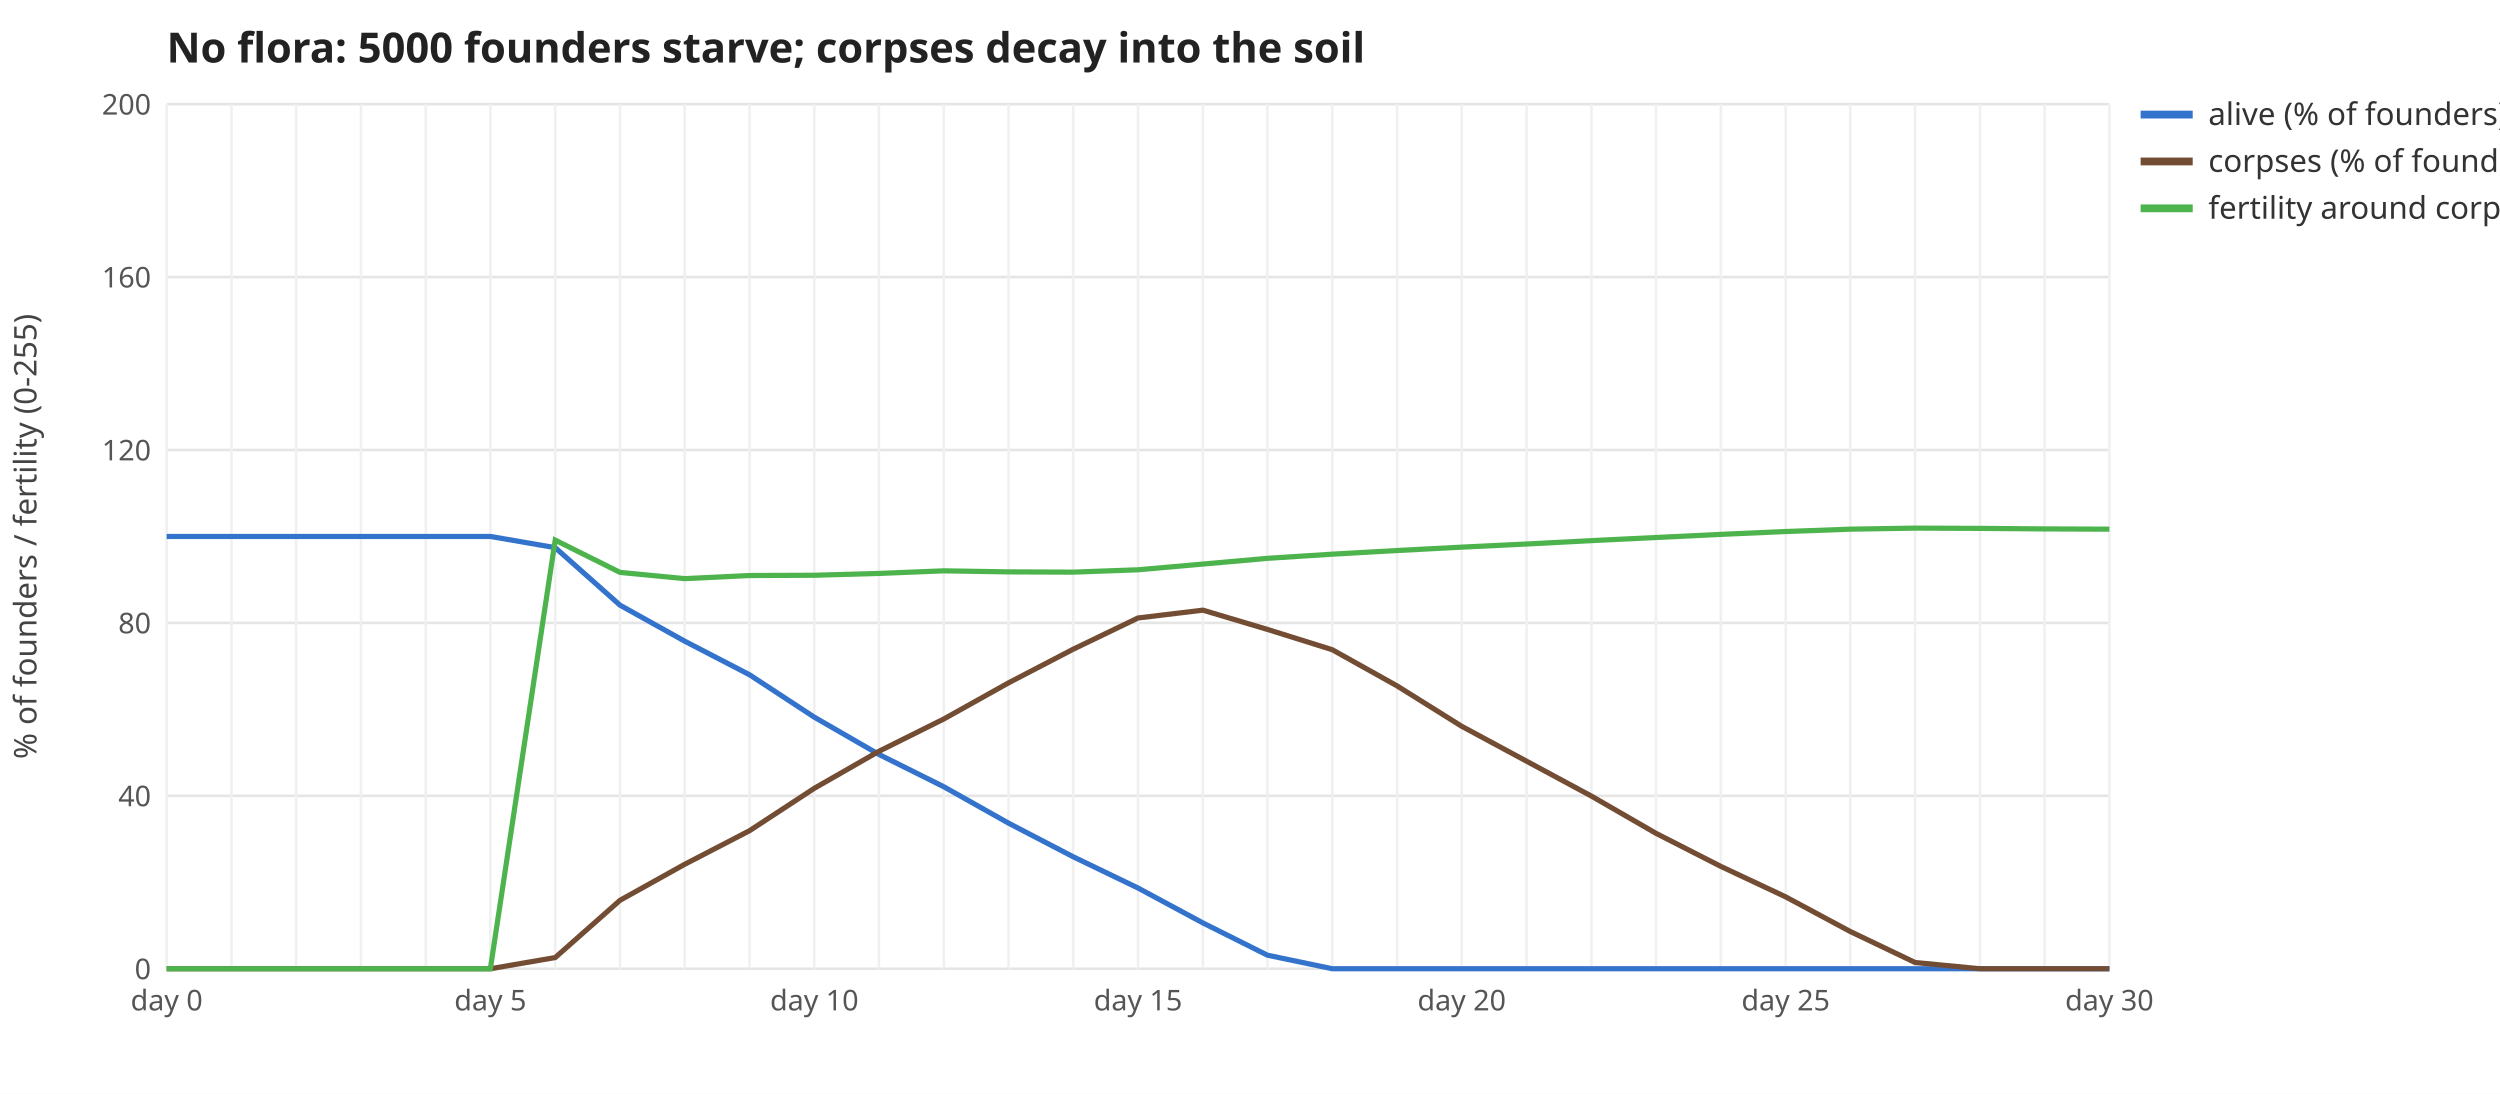
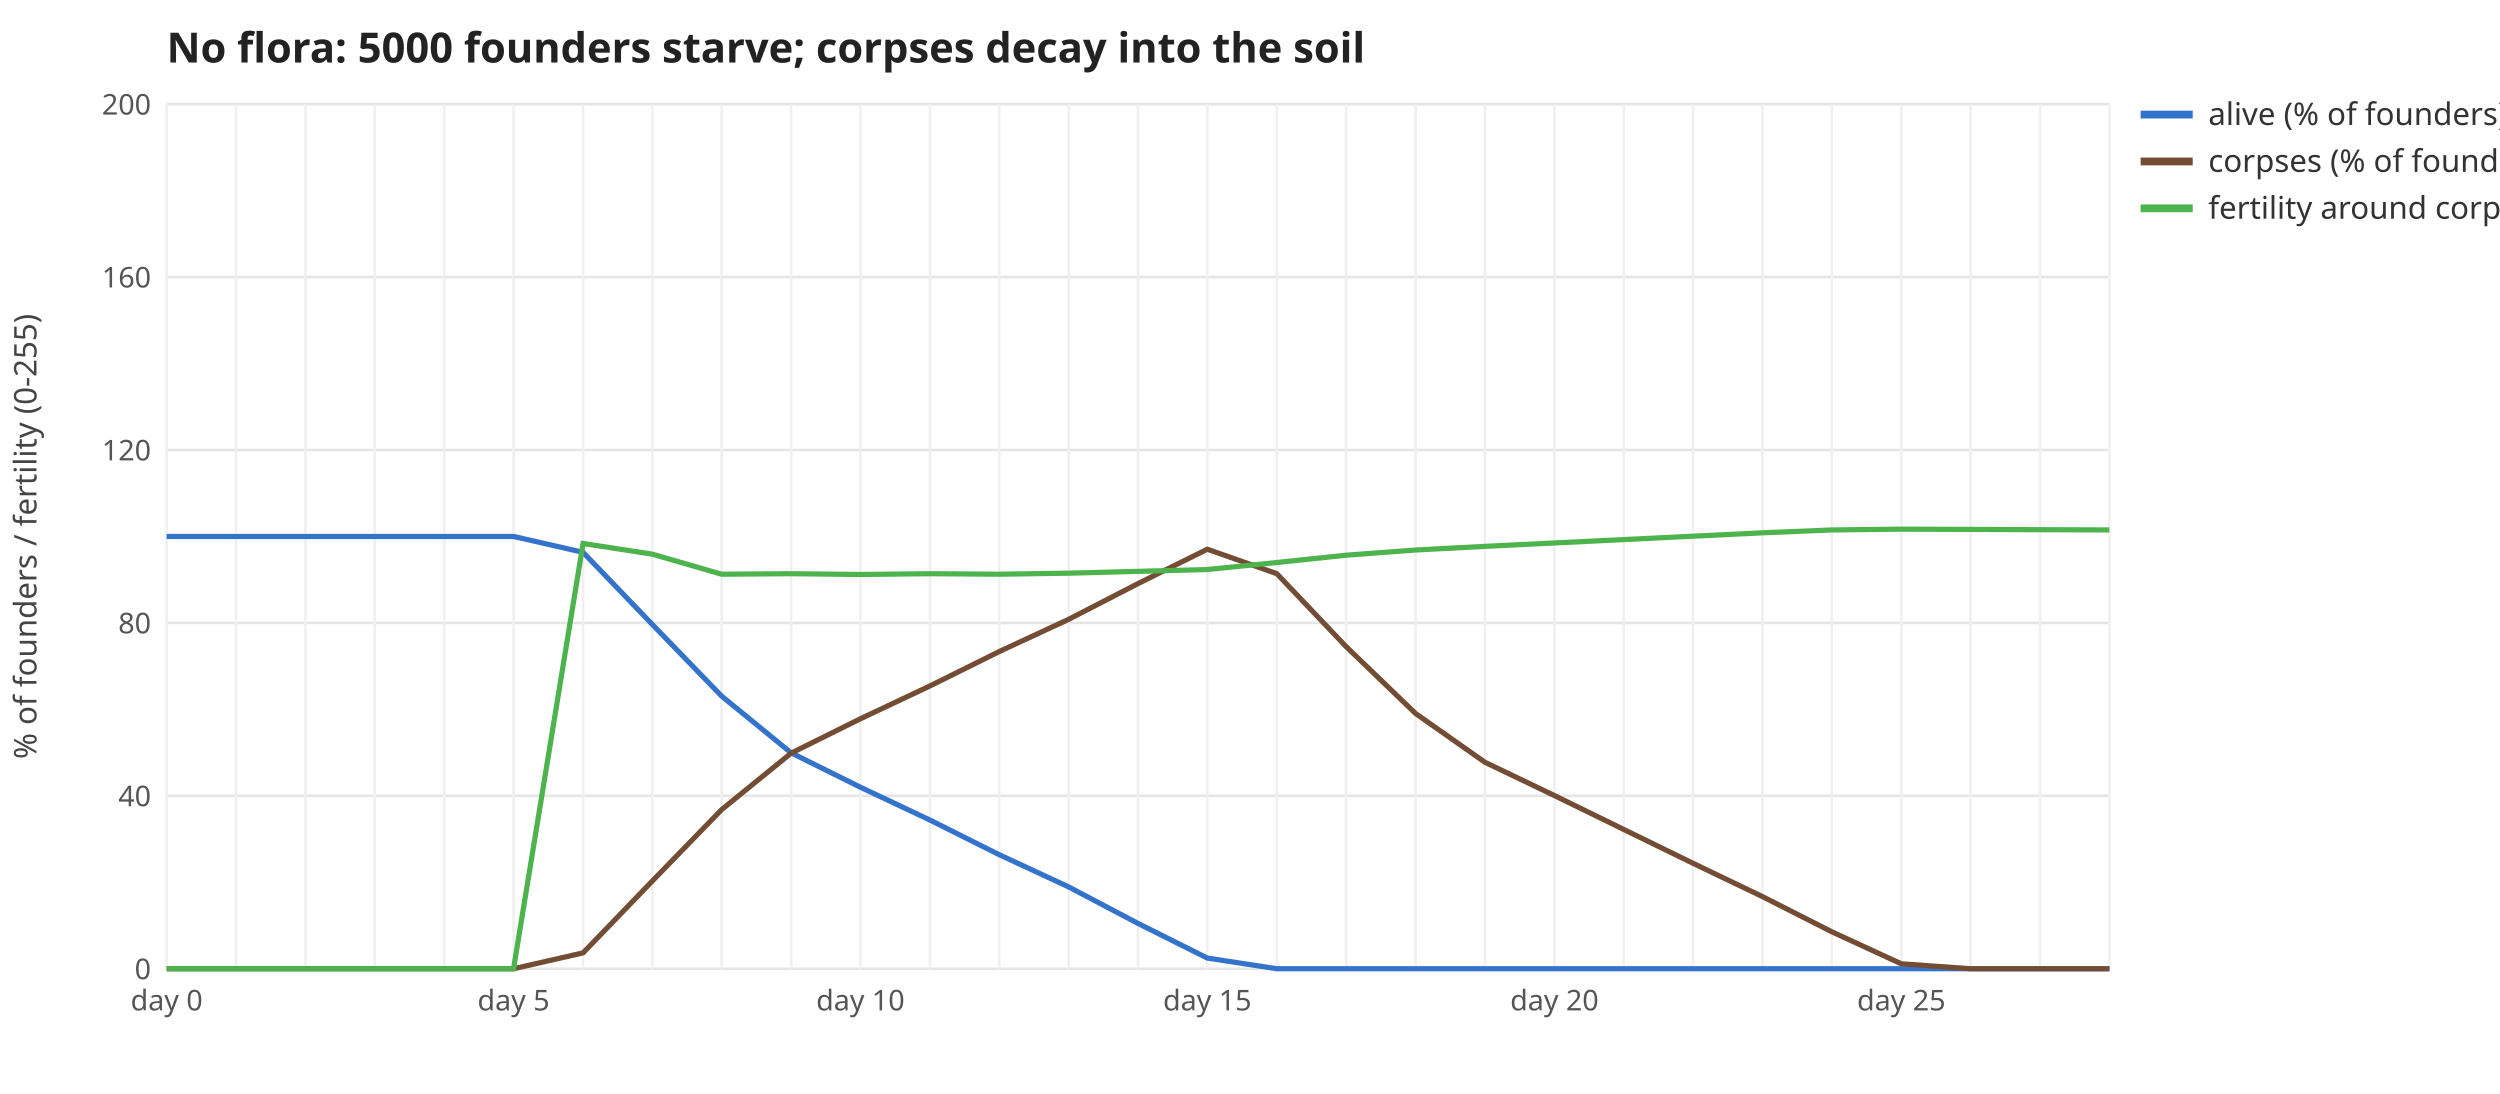
<svg xmlns="http://www.w3.org/2000/svg" width="960" height="420" viewBox="0 0 960 420">
  <rect width="100%" height="100%" fill="#ffffff" />
  <text x="64" y="24" style="font-family:system-ui,sans-serif;font-size:16px;font-weight:600" fill="#222">No flora: 5000 founders starve; corpses decay into the soil</text>
  <line x1="64" y1="372.0" x2="810" y2="372.0" stroke="#e5e5e5" />
  <text x="58" y="376.0" text-anchor="end" style="font-family:system-ui,sans-serif;font-size:11px" fill="#555">0</text>
  <line x1="64" y1="305.6" x2="810" y2="305.6" stroke="#e5e5e5" />
  <text x="58" y="309.6" text-anchor="end" style="font-family:system-ui,sans-serif;font-size:11px" fill="#555">40</text>
  <line x1="64" y1="239.2" x2="810" y2="239.2" stroke="#e5e5e5" />
  <text x="58" y="243.2" text-anchor="end" style="font-family:system-ui,sans-serif;font-size:11px" fill="#555">80</text>
  <line x1="64" y1="172.8" x2="810" y2="172.8" stroke="#e5e5e5" />
  <text x="58" y="176.8" text-anchor="end" style="font-family:system-ui,sans-serif;font-size:11px" fill="#555">120</text>
  <line x1="64" y1="106.4" x2="810" y2="106.4" stroke="#e5e5e5" />
  <text x="58" y="110.4" text-anchor="end" style="font-family:system-ui,sans-serif;font-size:11px" fill="#555">160</text>
  <line x1="64" y1="40.0" x2="810" y2="40.0" stroke="#e5e5e5" />
  <text x="58" y="44.0" text-anchor="end" style="font-family:system-ui,sans-serif;font-size:11px" fill="#555">200</text>
  <text x="14" y="206" transform="rotate(-90 14 206)" text-anchor="middle" style="font-family:system-ui,sans-serif;font-size:12px" fill="#444">% of founders / fertility (0-255)</text>
  <line x1="64.0" y1="40" x2="64.0" y2="372" stroke="#f0f0f0" />
  <text x="64.0" y="388" text-anchor="middle" style="font-family:system-ui,sans-serif;font-size:11px" fill="#555">day 0</text>
-   <line x1="88.9" y1="40" x2="88.9" y2="372" stroke="#f0f0f0" />
-   <text x="88.9" y="388" text-anchor="middle" style="font-family:system-ui,sans-serif;font-size:11px" fill="#555" />
-   <line x1="113.7" y1="40" x2="113.7" y2="372" stroke="#f0f0f0" />
-   <text x="113.7" y="388" text-anchor="middle" style="font-family:system-ui,sans-serif;font-size:11px" fill="#555" />
-   <line x1="138.6" y1="40" x2="138.6" y2="372" stroke="#f0f0f0" />
-   <text x="138.6" y="388" text-anchor="middle" style="font-family:system-ui,sans-serif;font-size:11px" fill="#555" />
-   <line x1="163.5" y1="40" x2="163.5" y2="372" stroke="#f0f0f0" />
-   <text x="163.5" y="388" text-anchor="middle" style="font-family:system-ui,sans-serif;font-size:11px" fill="#555" />
-   <line x1="188.3" y1="40" x2="188.3" y2="372" stroke="#f0f0f0" />
-   <text x="188.3" y="388" text-anchor="middle" style="font-family:system-ui,sans-serif;font-size:11px" fill="#555">day 5</text>
-   <line x1="213.2" y1="40" x2="213.2" y2="372" stroke="#f0f0f0" />
-   <text x="213.2" y="388" text-anchor="middle" style="font-family:system-ui,sans-serif;font-size:11px" fill="#555" />
-   <line x1="238.1" y1="40" x2="238.1" y2="372" stroke="#f0f0f0" />
-   <text x="238.1" y="388" text-anchor="middle" style="font-family:system-ui,sans-serif;font-size:11px" fill="#555" />
-   <line x1="262.9" y1="40" x2="262.9" y2="372" stroke="#f0f0f0" />
-   <text x="262.9" y="388" text-anchor="middle" style="font-family:system-ui,sans-serif;font-size:11px" fill="#555" />
-   <line x1="287.8" y1="40" x2="287.8" y2="372" stroke="#f0f0f0" />
-   <text x="287.8" y="388" text-anchor="middle" style="font-family:system-ui,sans-serif;font-size:11px" fill="#555" />
-   <line x1="312.7" y1="40" x2="312.7" y2="372" stroke="#f0f0f0" />
-   <text x="312.7" y="388" text-anchor="middle" style="font-family:system-ui,sans-serif;font-size:11px" fill="#555">day 10</text>
-   <line x1="337.5" y1="40" x2="337.5" y2="372" stroke="#f0f0f0" />
-   <text x="337.5" y="388" text-anchor="middle" style="font-family:system-ui,sans-serif;font-size:11px" fill="#555" />
-   <line x1="362.4" y1="40" x2="362.4" y2="372" stroke="#f0f0f0" />
-   <text x="362.4" y="388" text-anchor="middle" style="font-family:system-ui,sans-serif;font-size:11px" fill="#555" />
-   <line x1="387.3" y1="40" x2="387.3" y2="372" stroke="#f0f0f0" />
-   <text x="387.3" y="388" text-anchor="middle" style="font-family:system-ui,sans-serif;font-size:11px" fill="#555" />
-   <line x1="412.1" y1="40" x2="412.1" y2="372" stroke="#f0f0f0" />
-   <text x="412.1" y="388" text-anchor="middle" style="font-family:system-ui,sans-serif;font-size:11px" fill="#555" />
+   <line x1="90.6" y1="40" x2="90.6" y2="372" stroke="#f0f0f0" />
+   <text x="90.6" y="388" text-anchor="middle" style="font-family:system-ui,sans-serif;font-size:11px" fill="#555" />
+   <line x1="117.3" y1="40" x2="117.3" y2="372" stroke="#f0f0f0" />
+   <text x="117.3" y="388" text-anchor="middle" style="font-family:system-ui,sans-serif;font-size:11px" fill="#555" />
+   <line x1="143.9" y1="40" x2="143.9" y2="372" stroke="#f0f0f0" />
+   <text x="143.9" y="388" text-anchor="middle" style="font-family:system-ui,sans-serif;font-size:11px" fill="#555" />
+   <line x1="170.6" y1="40" x2="170.6" y2="372" stroke="#f0f0f0" />
+   <text x="170.6" y="388" text-anchor="middle" style="font-family:system-ui,sans-serif;font-size:11px" fill="#555" />
+   <line x1="197.2" y1="40" x2="197.2" y2="372" stroke="#f0f0f0" />
+   <text x="197.2" y="388" text-anchor="middle" style="font-family:system-ui,sans-serif;font-size:11px" fill="#555">day 5</text>
+   <line x1="223.9" y1="40" x2="223.9" y2="372" stroke="#f0f0f0" />
+   <text x="223.9" y="388" text-anchor="middle" style="font-family:system-ui,sans-serif;font-size:11px" fill="#555" />
+   <line x1="250.5" y1="40" x2="250.5" y2="372" stroke="#f0f0f0" />
+   <text x="250.5" y="388" text-anchor="middle" style="font-family:system-ui,sans-serif;font-size:11px" fill="#555" />
+   <line x1="277.1" y1="40" x2="277.1" y2="372" stroke="#f0f0f0" />
+   <text x="277.1" y="388" text-anchor="middle" style="font-family:system-ui,sans-serif;font-size:11px" fill="#555" />
+   <line x1="303.8" y1="40" x2="303.8" y2="372" stroke="#f0f0f0" />
+   <text x="303.8" y="388" text-anchor="middle" style="font-family:system-ui,sans-serif;font-size:11px" fill="#555" />
+   <line x1="330.4" y1="40" x2="330.4" y2="372" stroke="#f0f0f0" />
+   <text x="330.4" y="388" text-anchor="middle" style="font-family:system-ui,sans-serif;font-size:11px" fill="#555">day 10</text>
+   <line x1="357.1" y1="40" x2="357.1" y2="372" stroke="#f0f0f0" />
+   <text x="357.1" y="388" text-anchor="middle" style="font-family:system-ui,sans-serif;font-size:11px" fill="#555" />
+   <line x1="383.7" y1="40" x2="383.7" y2="372" stroke="#f0f0f0" />
+   <text x="383.7" y="388" text-anchor="middle" style="font-family:system-ui,sans-serif;font-size:11px" fill="#555" />
+   <line x1="410.4" y1="40" x2="410.4" y2="372" stroke="#f0f0f0" />
+   <text x="410.4" y="388" text-anchor="middle" style="font-family:system-ui,sans-serif;font-size:11px" fill="#555" />
  <line x1="437.0" y1="40" x2="437.0" y2="372" stroke="#f0f0f0" />
-   <text x="437.0" y="388" text-anchor="middle" style="font-family:system-ui,sans-serif;font-size:11px" fill="#555">day 15</text>
-   <line x1="461.9" y1="40" x2="461.9" y2="372" stroke="#f0f0f0" />
-   <text x="461.9" y="388" text-anchor="middle" style="font-family:system-ui,sans-serif;font-size:11px" fill="#555" />
-   <line x1="486.7" y1="40" x2="486.7" y2="372" stroke="#f0f0f0" />
-   <text x="486.7" y="388" text-anchor="middle" style="font-family:system-ui,sans-serif;font-size:11px" fill="#555" />
-   <line x1="511.6" y1="40" x2="511.6" y2="372" stroke="#f0f0f0" />
-   <text x="511.6" y="388" text-anchor="middle" style="font-family:system-ui,sans-serif;font-size:11px" fill="#555" />
-   <line x1="536.5" y1="40" x2="536.5" y2="372" stroke="#f0f0f0" />
-   <text x="536.5" y="388" text-anchor="middle" style="font-family:system-ui,sans-serif;font-size:11px" fill="#555" />
-   <line x1="561.3" y1="40" x2="561.3" y2="372" stroke="#f0f0f0" />
-   <text x="561.3" y="388" text-anchor="middle" style="font-family:system-ui,sans-serif;font-size:11px" fill="#555">day 20</text>
-   <line x1="586.2" y1="40" x2="586.2" y2="372" stroke="#f0f0f0" />
-   <text x="586.2" y="388" text-anchor="middle" style="font-family:system-ui,sans-serif;font-size:11px" fill="#555" />
-   <line x1="611.1" y1="40" x2="611.1" y2="372" stroke="#f0f0f0" />
-   <text x="611.1" y="388" text-anchor="middle" style="font-family:system-ui,sans-serif;font-size:11px" fill="#555" />
-   <line x1="635.9" y1="40" x2="635.9" y2="372" stroke="#f0f0f0" />
-   <text x="635.9" y="388" text-anchor="middle" style="font-family:system-ui,sans-serif;font-size:11px" fill="#555" />
-   <line x1="660.8" y1="40" x2="660.8" y2="372" stroke="#f0f0f0" />
-   <text x="660.8" y="388" text-anchor="middle" style="font-family:system-ui,sans-serif;font-size:11px" fill="#555" />
-   <line x1="685.7" y1="40" x2="685.7" y2="372" stroke="#f0f0f0" />
-   <text x="685.7" y="388" text-anchor="middle" style="font-family:system-ui,sans-serif;font-size:11px" fill="#555">day 25</text>
-   <line x1="710.5" y1="40" x2="710.5" y2="372" stroke="#f0f0f0" />
-   <text x="710.5" y="388" text-anchor="middle" style="font-family:system-ui,sans-serif;font-size:11px" fill="#555" />
-   <line x1="735.4" y1="40" x2="735.4" y2="372" stroke="#f0f0f0" />
-   <text x="735.4" y="388" text-anchor="middle" style="font-family:system-ui,sans-serif;font-size:11px" fill="#555" />
-   <line x1="760.3" y1="40" x2="760.3" y2="372" stroke="#f0f0f0" />
-   <text x="760.3" y="388" text-anchor="middle" style="font-family:system-ui,sans-serif;font-size:11px" fill="#555" />
-   <line x1="785.1" y1="40" x2="785.1" y2="372" stroke="#f0f0f0" />
-   <text x="785.1" y="388" text-anchor="middle" style="font-family:system-ui,sans-serif;font-size:11px" fill="#555" />
+   <text x="437.0" y="388" text-anchor="middle" style="font-family:system-ui,sans-serif;font-size:11px" fill="#555" />
+   <line x1="463.6" y1="40" x2="463.6" y2="372" stroke="#f0f0f0" />
+   <text x="463.6" y="388" text-anchor="middle" style="font-family:system-ui,sans-serif;font-size:11px" fill="#555">day 15</text>
+   <line x1="490.3" y1="40" x2="490.3" y2="372" stroke="#f0f0f0" />
+   <text x="490.3" y="388" text-anchor="middle" style="font-family:system-ui,sans-serif;font-size:11px" fill="#555" />
+   <line x1="516.9" y1="40" x2="516.9" y2="372" stroke="#f0f0f0" />
+   <text x="516.9" y="388" text-anchor="middle" style="font-family:system-ui,sans-serif;font-size:11px" fill="#555" />
+   <line x1="543.6" y1="40" x2="543.6" y2="372" stroke="#f0f0f0" />
+   <text x="543.6" y="388" text-anchor="middle" style="font-family:system-ui,sans-serif;font-size:11px" fill="#555" />
+   <line x1="570.2" y1="40" x2="570.2" y2="372" stroke="#f0f0f0" />
+   <text x="570.2" y="388" text-anchor="middle" style="font-family:system-ui,sans-serif;font-size:11px" fill="#555" />
+   <line x1="596.9" y1="40" x2="596.9" y2="372" stroke="#f0f0f0" />
+   <text x="596.9" y="388" text-anchor="middle" style="font-family:system-ui,sans-serif;font-size:11px" fill="#555">day 20</text>
+   <line x1="623.5" y1="40" x2="623.5" y2="372" stroke="#f0f0f0" />
+   <text x="623.5" y="388" text-anchor="middle" style="font-family:system-ui,sans-serif;font-size:11px" fill="#555" />
+   <line x1="650.1" y1="40" x2="650.1" y2="372" stroke="#f0f0f0" />
+   <text x="650.1" y="388" text-anchor="middle" style="font-family:system-ui,sans-serif;font-size:11px" fill="#555" />
+   <line x1="676.8" y1="40" x2="676.8" y2="372" stroke="#f0f0f0" />
+   <text x="676.8" y="388" text-anchor="middle" style="font-family:system-ui,sans-serif;font-size:11px" fill="#555" />
+   <line x1="703.4" y1="40" x2="703.4" y2="372" stroke="#f0f0f0" />
+   <text x="703.4" y="388" text-anchor="middle" style="font-family:system-ui,sans-serif;font-size:11px" fill="#555" />
+   <line x1="730.1" y1="40" x2="730.1" y2="372" stroke="#f0f0f0" />
+   <text x="730.1" y="388" text-anchor="middle" style="font-family:system-ui,sans-serif;font-size:11px" fill="#555">day 25</text>
+   <line x1="756.7" y1="40" x2="756.7" y2="372" stroke="#f0f0f0" />
+   <text x="756.7" y="388" text-anchor="middle" style="font-family:system-ui,sans-serif;font-size:11px" fill="#555" />
+   <line x1="783.4" y1="40" x2="783.4" y2="372" stroke="#f0f0f0" />
+   <text x="783.4" y="388" text-anchor="middle" style="font-family:system-ui,sans-serif;font-size:11px" fill="#555" />
  <line x1="810.0" y1="40" x2="810.0" y2="372" stroke="#f0f0f0" />
-   <text x="810.0" y="388" text-anchor="middle" style="font-family:system-ui,sans-serif;font-size:11px" fill="#555">day 30</text>
-   <polyline fill="none" stroke="#3373cc" stroke-width="2" points="64.0,206.0 88.9,206.0 113.7,206.0 138.6,206.0 163.5,206.0 188.3,206.0 213.2,210.3 238.1,232.4 262.9,246.2 287.8,259.1 312.7,275.4 337.5,289.7 362.4,302.1 387.3,316.1 412.1,329.0 437.0,341.0 461.9,354.4 486.7,366.8 511.6,372.0 536.5,372.0 561.3,372.0 586.2,372.0 611.1,372.0 635.9,372.0 660.8,372.0 685.7,372.0 710.5,372.0 735.4,372.0 760.3,372.0 785.1,372.0 810.0,372.0" />
+   <text x="810.0" y="388" text-anchor="middle" style="font-family:system-ui,sans-serif;font-size:11px" fill="#555" />
+   <polyline fill="none" stroke="#3373cc" stroke-width="2" points="64.0,206.0 90.6,206.0 117.3,206.0 143.9,206.0 170.6,206.0 197.2,206.0 223.9,212.1 250.5,239.8 277.1,267.3 303.8,289.1 330.4,302.3 357.1,314.9 383.7,328.2 410.4,340.6 437.0,354.6 463.6,367.9 490.3,372.0 516.9,372.0 543.6,372.0 570.2,372.0 596.9,372.0 623.5,372.0 650.1,372.0 676.8,372.0 703.4,372.0 730.1,372.0 756.7,372.0 783.4,372.0 810.0,372.0" />
  <line x1="822" y1="44" x2="842" y2="44" stroke="#3373cc" stroke-width="3" />
  <text x="848" y="48" style="font-family:system-ui,sans-serif;font-size:12px" fill="#333">alive (% of founders)</text>
-   <polyline fill="none" stroke="#734d33" stroke-width="2" points="64.0,372.0 88.9,372.0 113.7,372.0 138.6,372.0 163.5,372.0 188.3,372.0 213.2,367.7 238.1,345.7 262.9,331.9 287.8,319.0 312.7,302.7 337.5,288.5 362.4,276.1 387.3,262.2 412.1,249.3 437.0,237.3 461.9,234.3 486.7,241.7 511.6,249.5 536.5,263.4 561.3,278.9 586.2,292.3 611.1,305.7 635.9,320.0 660.8,332.7 685.7,344.4 710.5,357.7 735.4,369.6 760.3,372.0 785.1,372.0 810.0,372.0" />
+   <polyline fill="none" stroke="#734d33" stroke-width="2" points="64.0,372.0 90.6,372.0 117.3,372.0 143.9,372.0 170.6,372.0 197.2,372.0 223.9,365.9 250.5,338.3 277.1,310.9 303.8,289.2 330.4,276.0 357.1,263.4 383.7,250.2 410.4,237.8 437.0,224.1 463.6,210.9 490.3,220.3 516.9,248.3 543.6,274.0 570.2,292.7 596.9,305.5 623.5,318.5 650.1,331.5 676.8,344.3 703.4,357.8 730.1,370.1 756.7,372.0 783.4,372.0 810.0,372.0" />
  <line x1="822" y1="62" x2="842" y2="62" stroke="#734d33" stroke-width="3" />
  <text x="848" y="66" style="font-family:system-ui,sans-serif;font-size:12px" fill="#333">corpses (% of founders)</text>
-   <polyline fill="none" stroke="#4db34d" stroke-width="2" points="64.0,372.0 88.9,372.0 113.7,372.0 138.6,372.0 163.5,372.0 188.3,372.0 213.2,207.4 238.1,219.8 262.9,222.2 287.8,221.0 312.7,220.9 337.5,220.2 362.4,219.2 387.3,219.6 412.1,219.7 437.0,218.8 461.9,216.6 486.7,214.4 511.6,212.8 536.5,211.4 561.3,210.1 586.2,208.9 611.1,207.6 635.9,206.4 660.8,205.2 685.7,204.1 710.5,203.2 735.4,202.8 760.3,202.9 785.1,203.1 810.0,203.2" />
+   <polyline fill="none" stroke="#4db34d" stroke-width="2" points="64.0,372.0 90.6,372.0 117.3,372.0 143.9,372.0 170.6,372.0 197.2,372.0 223.9,208.7 250.5,212.8 277.1,220.5 303.8,220.3 330.4,220.6 357.1,220.3 383.7,220.5 410.4,220.1 437.0,219.4 463.6,218.7 490.3,216.0 516.9,213.2 543.6,211.2 570.2,209.8 596.9,208.5 623.5,207.2 650.1,205.9 676.8,204.6 703.4,203.5 730.1,203.2 756.7,203.3 783.4,203.4 810.0,203.5" />
  <line x1="822" y1="80" x2="842" y2="80" stroke="#4db34d" stroke-width="3" />
  <text x="848" y="84" style="font-family:system-ui,sans-serif;font-size:12px" fill="#333">fertility around corpse sites</text>
</svg>
